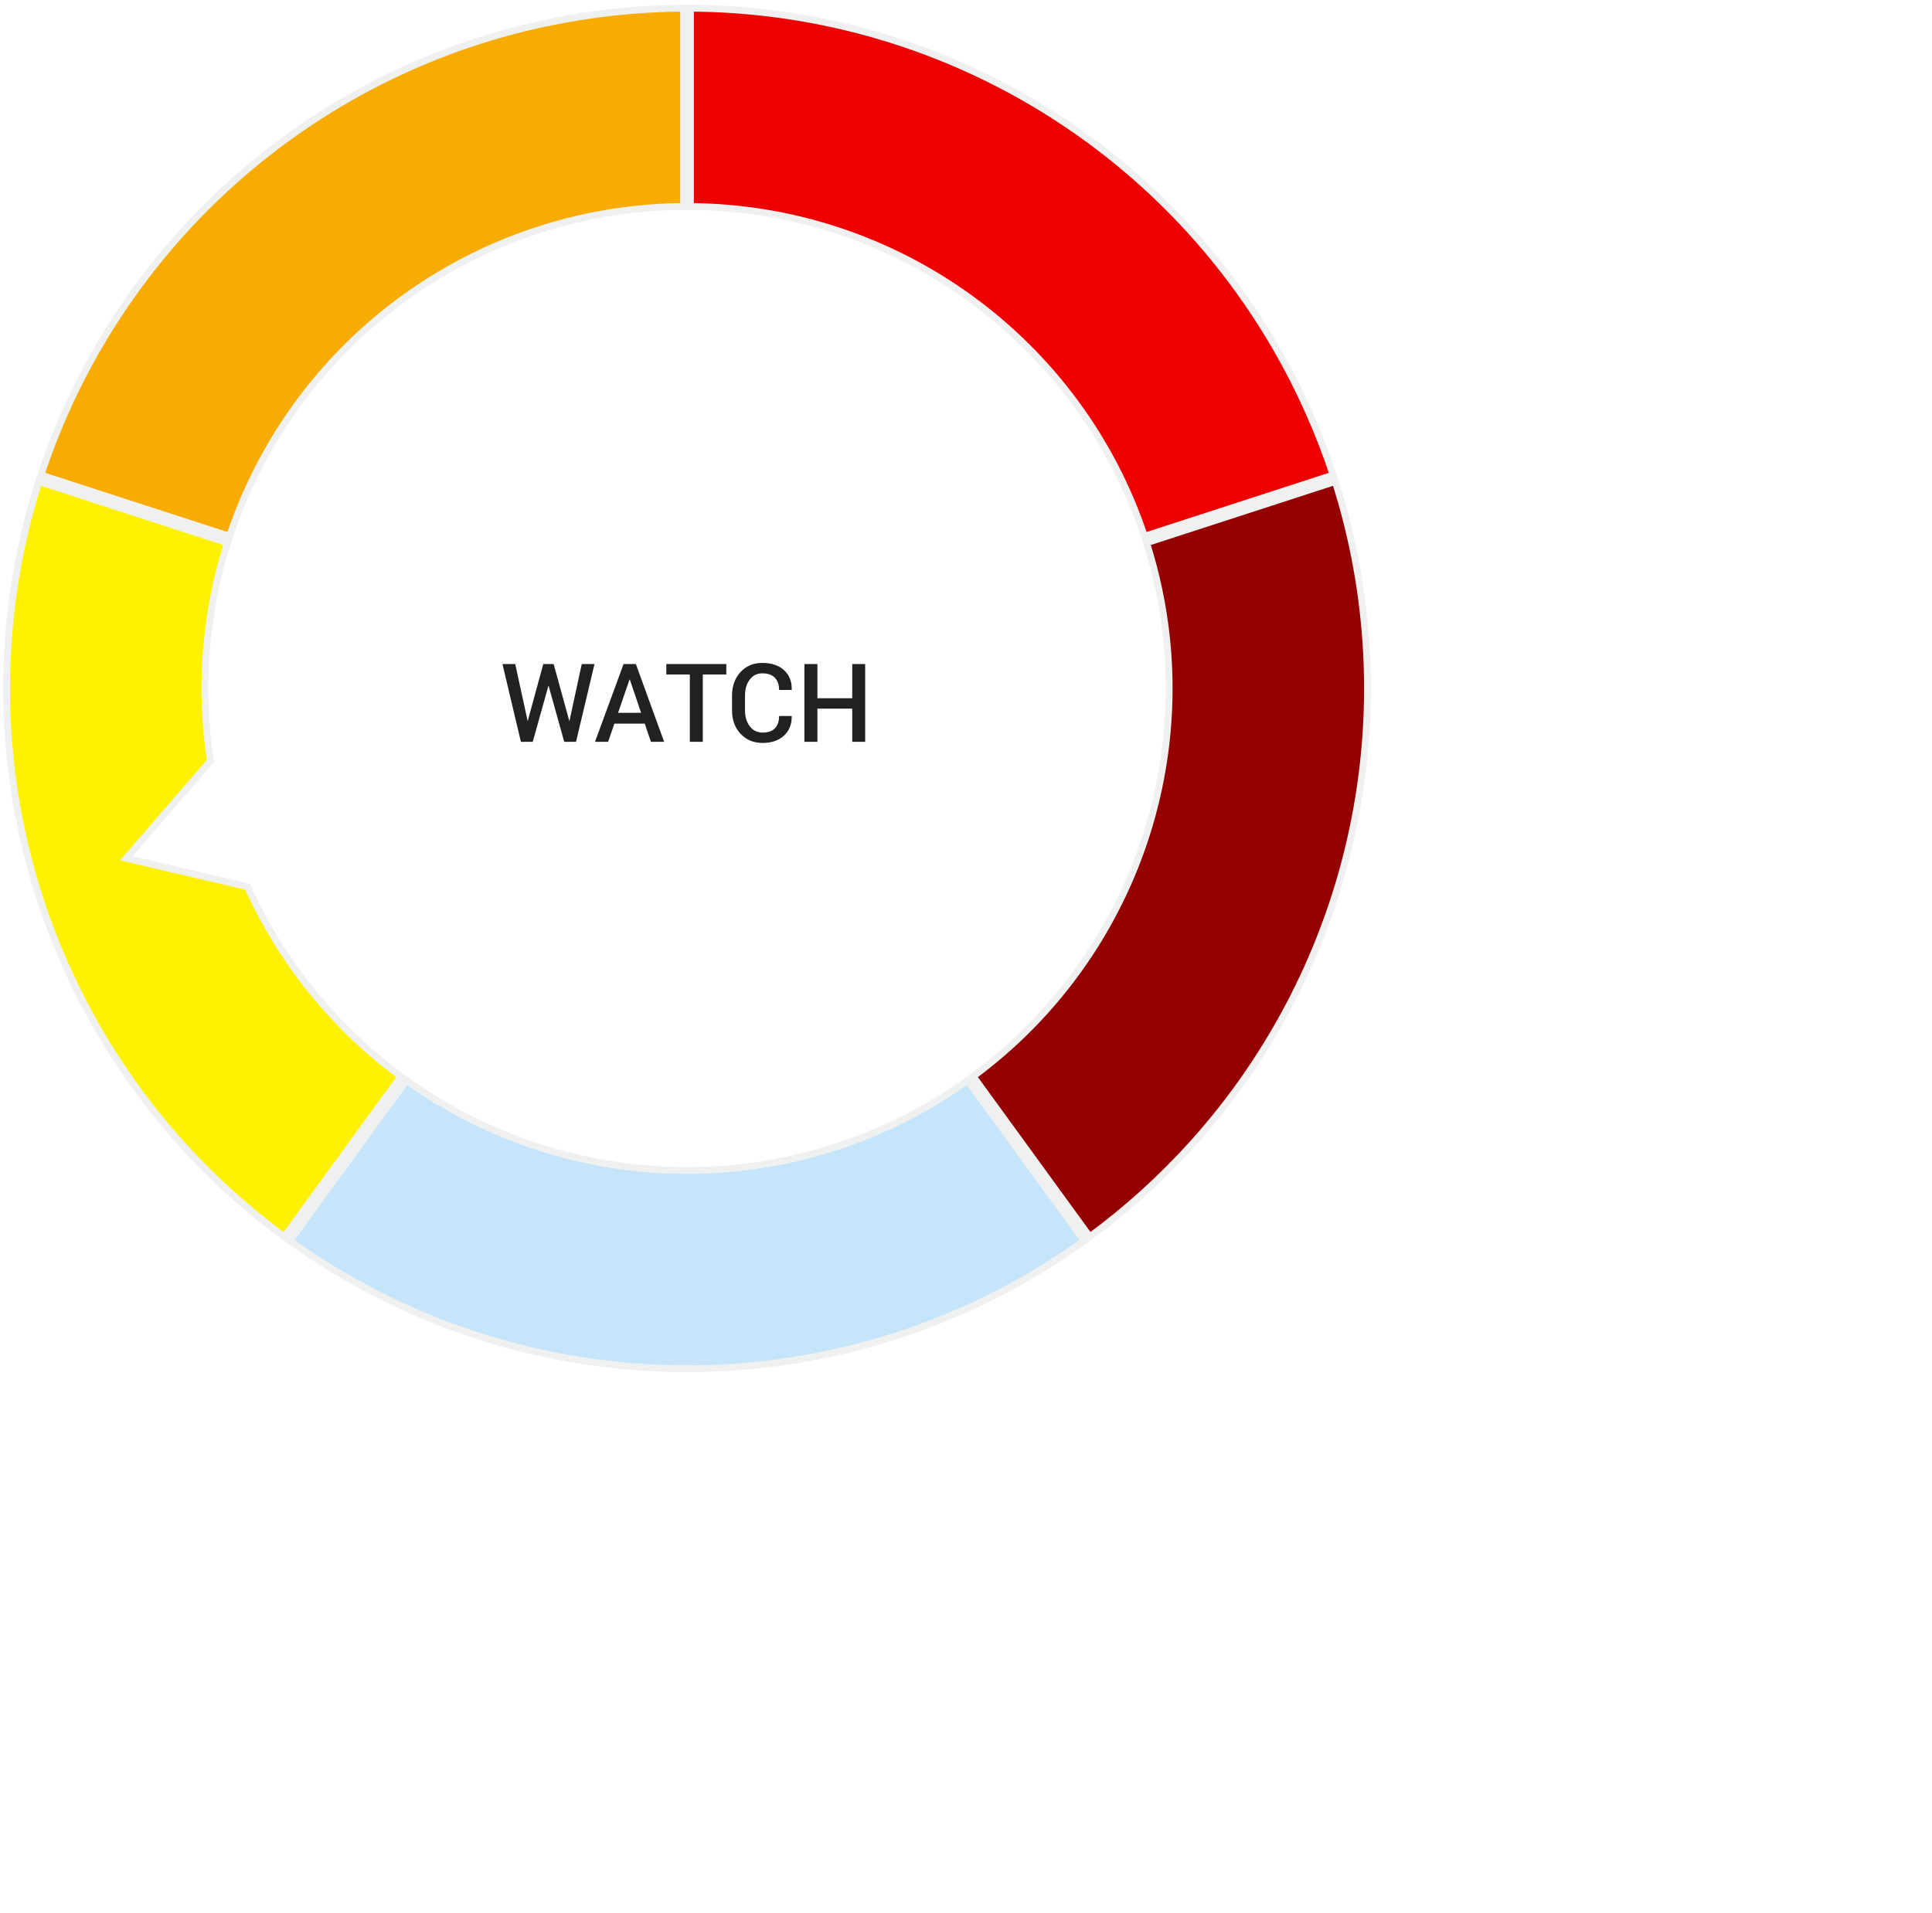
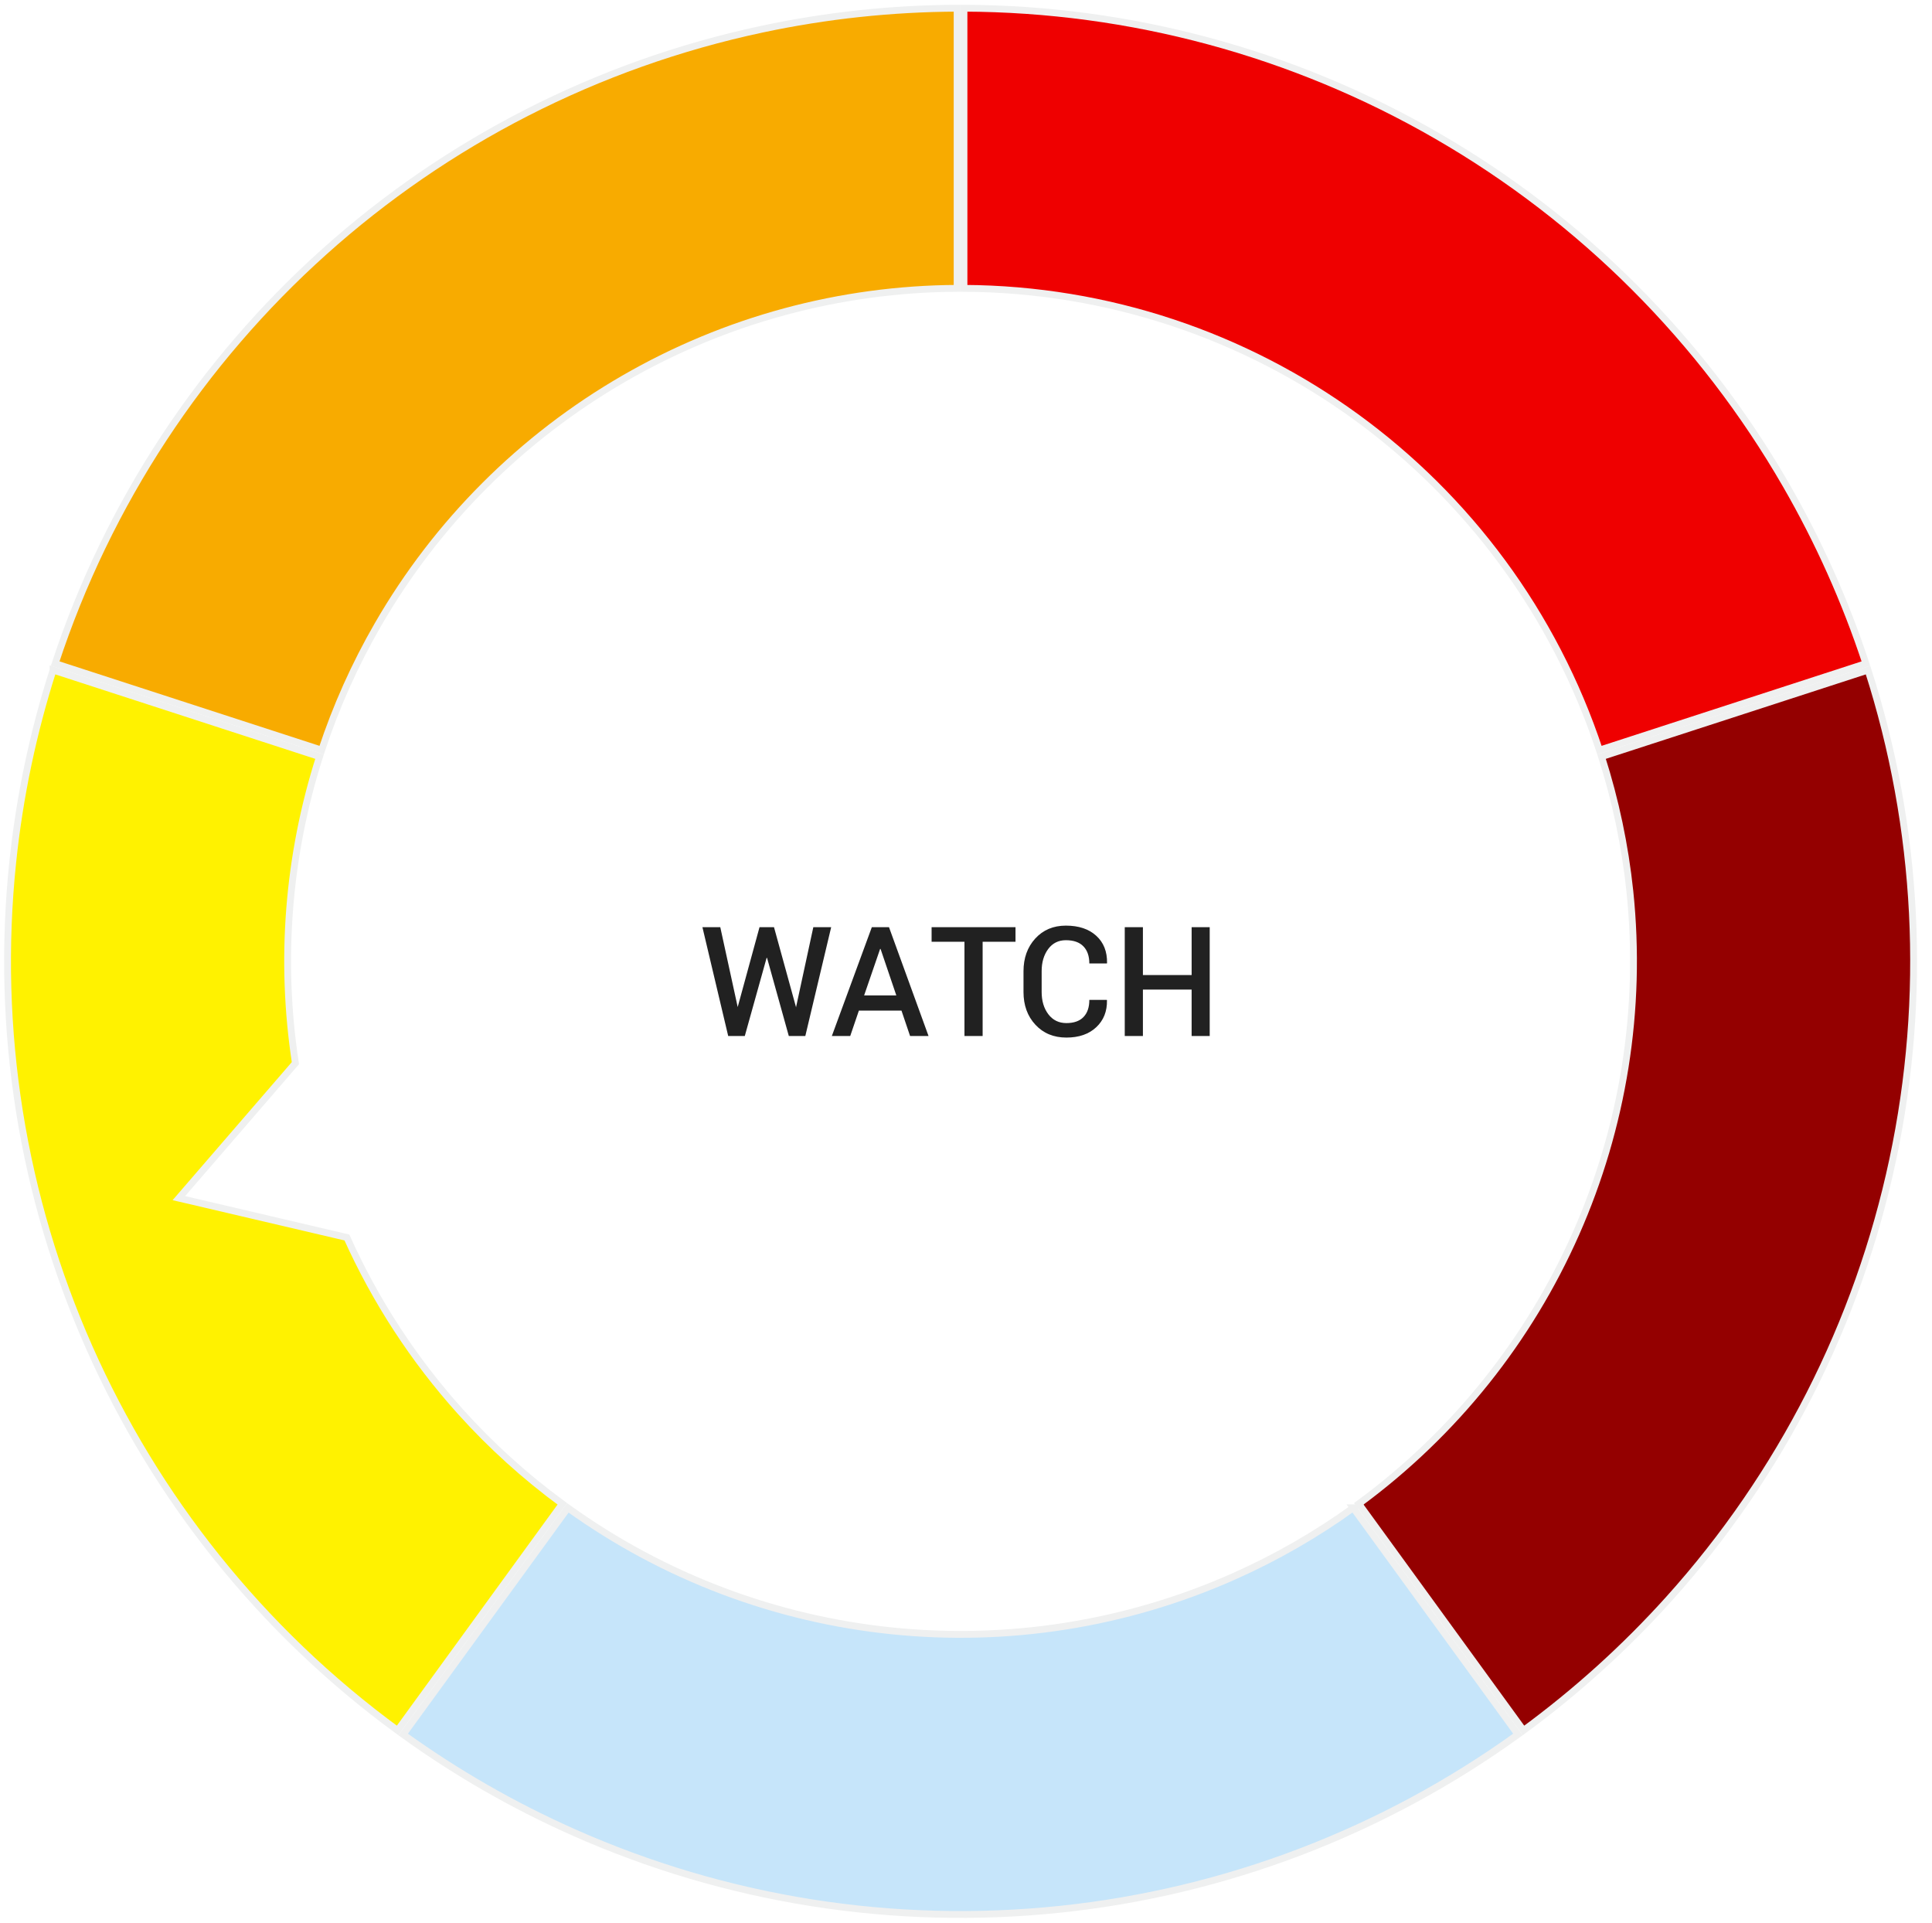
- <svg xmlns="http://www.w3.org/2000/svg" width="202" height="200" viewBox="0 0 202 200">
+ <svg xmlns="http://www.w3.org/2000/svg" width="202" height="201">
  <g fill="none" fill-rule="evenodd">
-     <path d="M71.831.5a71.491 71.491 0 0161.92 35.75 71.511 71.511 0 010 71.5 71.491 71.491 0 01-61.92 35.75 71.491 71.491 0 01-61.919-35.75 71.511 71.511 0 010-71.5A71.491 71.491 0 0171.832.5v21.45a50.04 50.04 0 00-43.344 25.025 50.065 50.065 0 000 50.05 50.04 50.04 0 0043.343 25.025 50.04 50.04 0 0043.344-25.025 50.065 50.065 0 000-50.05A50.04 50.04 0 0071.83 21.95V.5z" fill-opacity=".002" fill="#455A64" />
-     <path d="M72.189.858a71.095 71.095 0 0135.214 9.53 71.085 71.085 0 0126.038 26.04 71.283 71.283 0 015.943 13.25h0l-19.727 6.407A50.42 50.42 0 0072.19 21.594h0z" stroke="#EFF0F0" stroke-width=".715" fill="#EF0000" />
-     <path d="M139.605 50.357a71.08 71.08 0 011.815 36.433 71.099 71.099 0 01-16.723 32.811 71.583 71.583 0 01-10.76 9.742h0l-12.192-16.775a50.426 50.426 0 0020.22-45.84 50.394 50.394 0 00-2.087-9.963h0z" stroke="#EFF0F0" stroke-width=".715" fill="#940000" />
-     <path d="M101.167 112.989l12.192 16.775a71.075 71.075 0 01-34.086 12.986 71.114 71.114 0 01-36.375-5.761 70.993 70.993 0 01-12.595-7.225h0l12.193-16.775a50.4 50.4 0 0049.837 5.062 50.237 50.237 0 008.834-5.062h0z" stroke="#EFF0F0" stroke-width=".715" fill="#C6E5FA" />
-     <path d="M4.058 50.357l19.726 6.407A50.346 50.346 0 0022 79.578h0l-8.79 10.18 12.675 2.969a50.395 50.395 0 008.487 13.003 50.177 50.177 0 007.547 6.838h0l-12.193 16.775A71.148 71.148 0 011.08 64.566a71.137 71.137 0 012.978-14.209h0z" stroke="#EFF0F0" stroke-width=".715" fill="#FFF200" />
-     <path d="M71.474.858v20.736a50.378 50.378 0 00-24.849 6.752 50.353 50.353 0 00-18.447 18.45 50.254 50.254 0 00-4.173 9.288h0L4.28 49.677A71.14 71.14 0 0157.04 2.416 71.312 71.312 0 0171.474.858h0z" stroke="#EFF0F0" stroke-width=".715" fill="#F8AB00" />
-     <path d="M55.702 77.58l1.631-5.837h.033l1.626 5.837h1.234l1.933-8.133h-1.335l-1.285 5.949-.005.056-.006-.04-1.642-5.965h-1.084l-1.625 5.949-.006.028v-.011l-1.301-5.966h-1.335l1.927 8.133h1.24zm7.882 0l.648-1.9h3.184l.642 1.9h1.38l-2.955-8.133h-1.285l-2.989 8.133h1.375zm3.446-3.033h-2.407l1.195-3.475h.034l1.178 3.475zm6.452 3.033v-7.044h2.458v-1.09h-6.273v1.09h2.458v7.044h1.357zm6.262.117c.938 0 1.682-.258 2.231-.773.55-.516.817-1.185.802-2.008l-.011-.034h-1.307c0 .551-.146.978-.436 1.28-.29.3-.717.452-1.28.452-.565 0-1.015-.22-1.348-.66-.334-.439-.5-.994-.5-1.664V72.73c0-.662.163-1.214.489-1.653.325-.44.766-.66 1.32-.66.578 0 1.014.154 1.31.459.297.305.445.732.445 1.28h1.312l.011-.034c.015-.853-.254-1.532-.807-2.037-.553-.504-1.31-.756-2.27-.756-.939 0-1.701.32-2.288.963-.586.643-.88 1.459-.88 2.45v1.547c0 .994.297 1.81.891 2.45.594.638 1.366.957 2.316.957zm5.72-.117v-3.469h3.642v3.469h1.352v-8.133h-1.352v3.575h-3.642v-3.575h-1.358v8.133h1.358z" fill="#212121" fill-rule="nonzero" />
+     <path d="M100.43.5c35.73 0 68.74 19.06 86.6 50a100.016 100.016 0 010 100 99.988 99.988 0 01-86.6 50 99.988 99.988 0 01-86.6-50 100.016 100.016 0 010-100 99.988 99.988 0 0186.6-50v30a69.986 69.986 0 00-60.62 35 70.02 70.02 0 000 70c12.5 21.66 35.61 35 60.62 35 25.01 0 48.12-13.34 60.62-35a70.02 70.02 0 000-70 69.986 69.986 0 00-60.62-35V.5z" fill-opacity=".002" fill="#455A64" />
+     <path d="M100.788.858a99.576 99.576 0 0149.464 13.349 99.562 99.562 0 0136.469 36.472 99.83 99.83 0 018.368 18.692h0l-27.86 9.049a70.374 70.374 0 00-66.441-48.277h0z" stroke="#EFF0F0" stroke-width=".715" fill="#EF0000" />
+     <path d="M195.31 70.05a99.555 99.555 0 012.587 51.165 99.581 99.581 0 01-23.422 45.956 100.253 100.253 0 01-15.186 13.729h0l-17.22-23.692a70.383 70.383 0 0028.337-64.065A70.352 70.352 0 00167.45 79.1h0z" stroke="#EFF0F0" stroke-width=".715" fill="#940000" />
+     <path d="M141.49 157.629l17.22 23.691a99.548 99.548 0 01-47.857 18.273 99.602 99.602 0 01-50.947-8.07 99.424 99.424 0 01-17.756-10.202h0l17.22-23.692a70.348 70.348 0 0069.676 7.148 70.122 70.122 0 0012.445-7.148h0z" stroke="#EFF0F0" stroke-width=".715" fill="#C6E5FA" />
+     <path d="M5.55 70.05l27.86 9.05a70.273 70.273 0 00-2.524 32.043h0l-12.184 14.108 17.567 4.116a70.34 70.34 0 0011.875 18.212 70.057 70.057 0 0010.647 9.63h0L41.571 180.9c-28.61-20.946-43.94-55.528-40.235-90.813A99.63 99.63 0 015.55 70.051h0z" stroke="#EFF0F0" stroke-width=".715" fill="#FFF200" />
+     <path d="M100.073.858v29.285a70.316 70.316 0 00-34.824 9.426A70.282 70.282 0 0039.5 65.32a70.148 70.148 0 00-5.87 13.099h0l-27.86-9.05C16.85 35.683 45.006 10.419 79.714 3.04A99.87 99.87 0 01100.073.858h0z" stroke="#EFF0F0" stroke-width=".715" fill="#F8AB00" />
+     <path d="M77.872 108.304l2.28-8.164h.048l2.273 8.164H84.2l2.703-11.375h-1.867l-1.797 8.32-.008.079-.008-.055-2.297-8.344h-1.515l-2.274 8.32-.008.04v-.016l-1.82-8.344h-1.867l2.695 11.375h1.735zm11.023 0l.906-2.656h4.453l.899 2.656h1.93L92.95 96.93h-1.797l-4.18 11.375h1.922zm4.82-4.242h-3.367l1.672-4.86h.047l1.648 4.86zm9.024 4.242v-9.851h3.437v-1.524h-8.773v1.524h3.437v9.851h1.899zm8.758.164c1.312 0 2.353-.36 3.12-1.082.769-.721 1.143-1.657 1.122-2.808l-.016-.047h-1.828c0 .77-.203 1.367-.61 1.789-.406.422-1.002.633-1.788.633-.792 0-1.42-.308-1.887-.922-.466-.615-.7-1.39-.7-2.328v-2.18c0-.927.229-1.698.684-2.313.456-.614 1.072-.921 1.848-.921.807 0 1.418.213 1.832.64.414.427.621 1.024.621 1.79h1.836l.016-.048c.02-1.192-.356-2.142-1.13-2.847-.773-.706-1.831-1.059-3.175-1.059-1.313 0-2.379.45-3.2 1.348-.82.898-1.23 2.04-1.23 3.426v2.164c0 1.39.416 2.532 1.246 3.425.831.894 1.91 1.34 3.239 1.34zm8-.164v-4.851h5.093v4.851h1.891V96.93h-1.89v5h-5.094v-5h-1.899v11.375h1.899z" fill="#212121" fill-rule="nonzero" />
  </g>
</svg>
